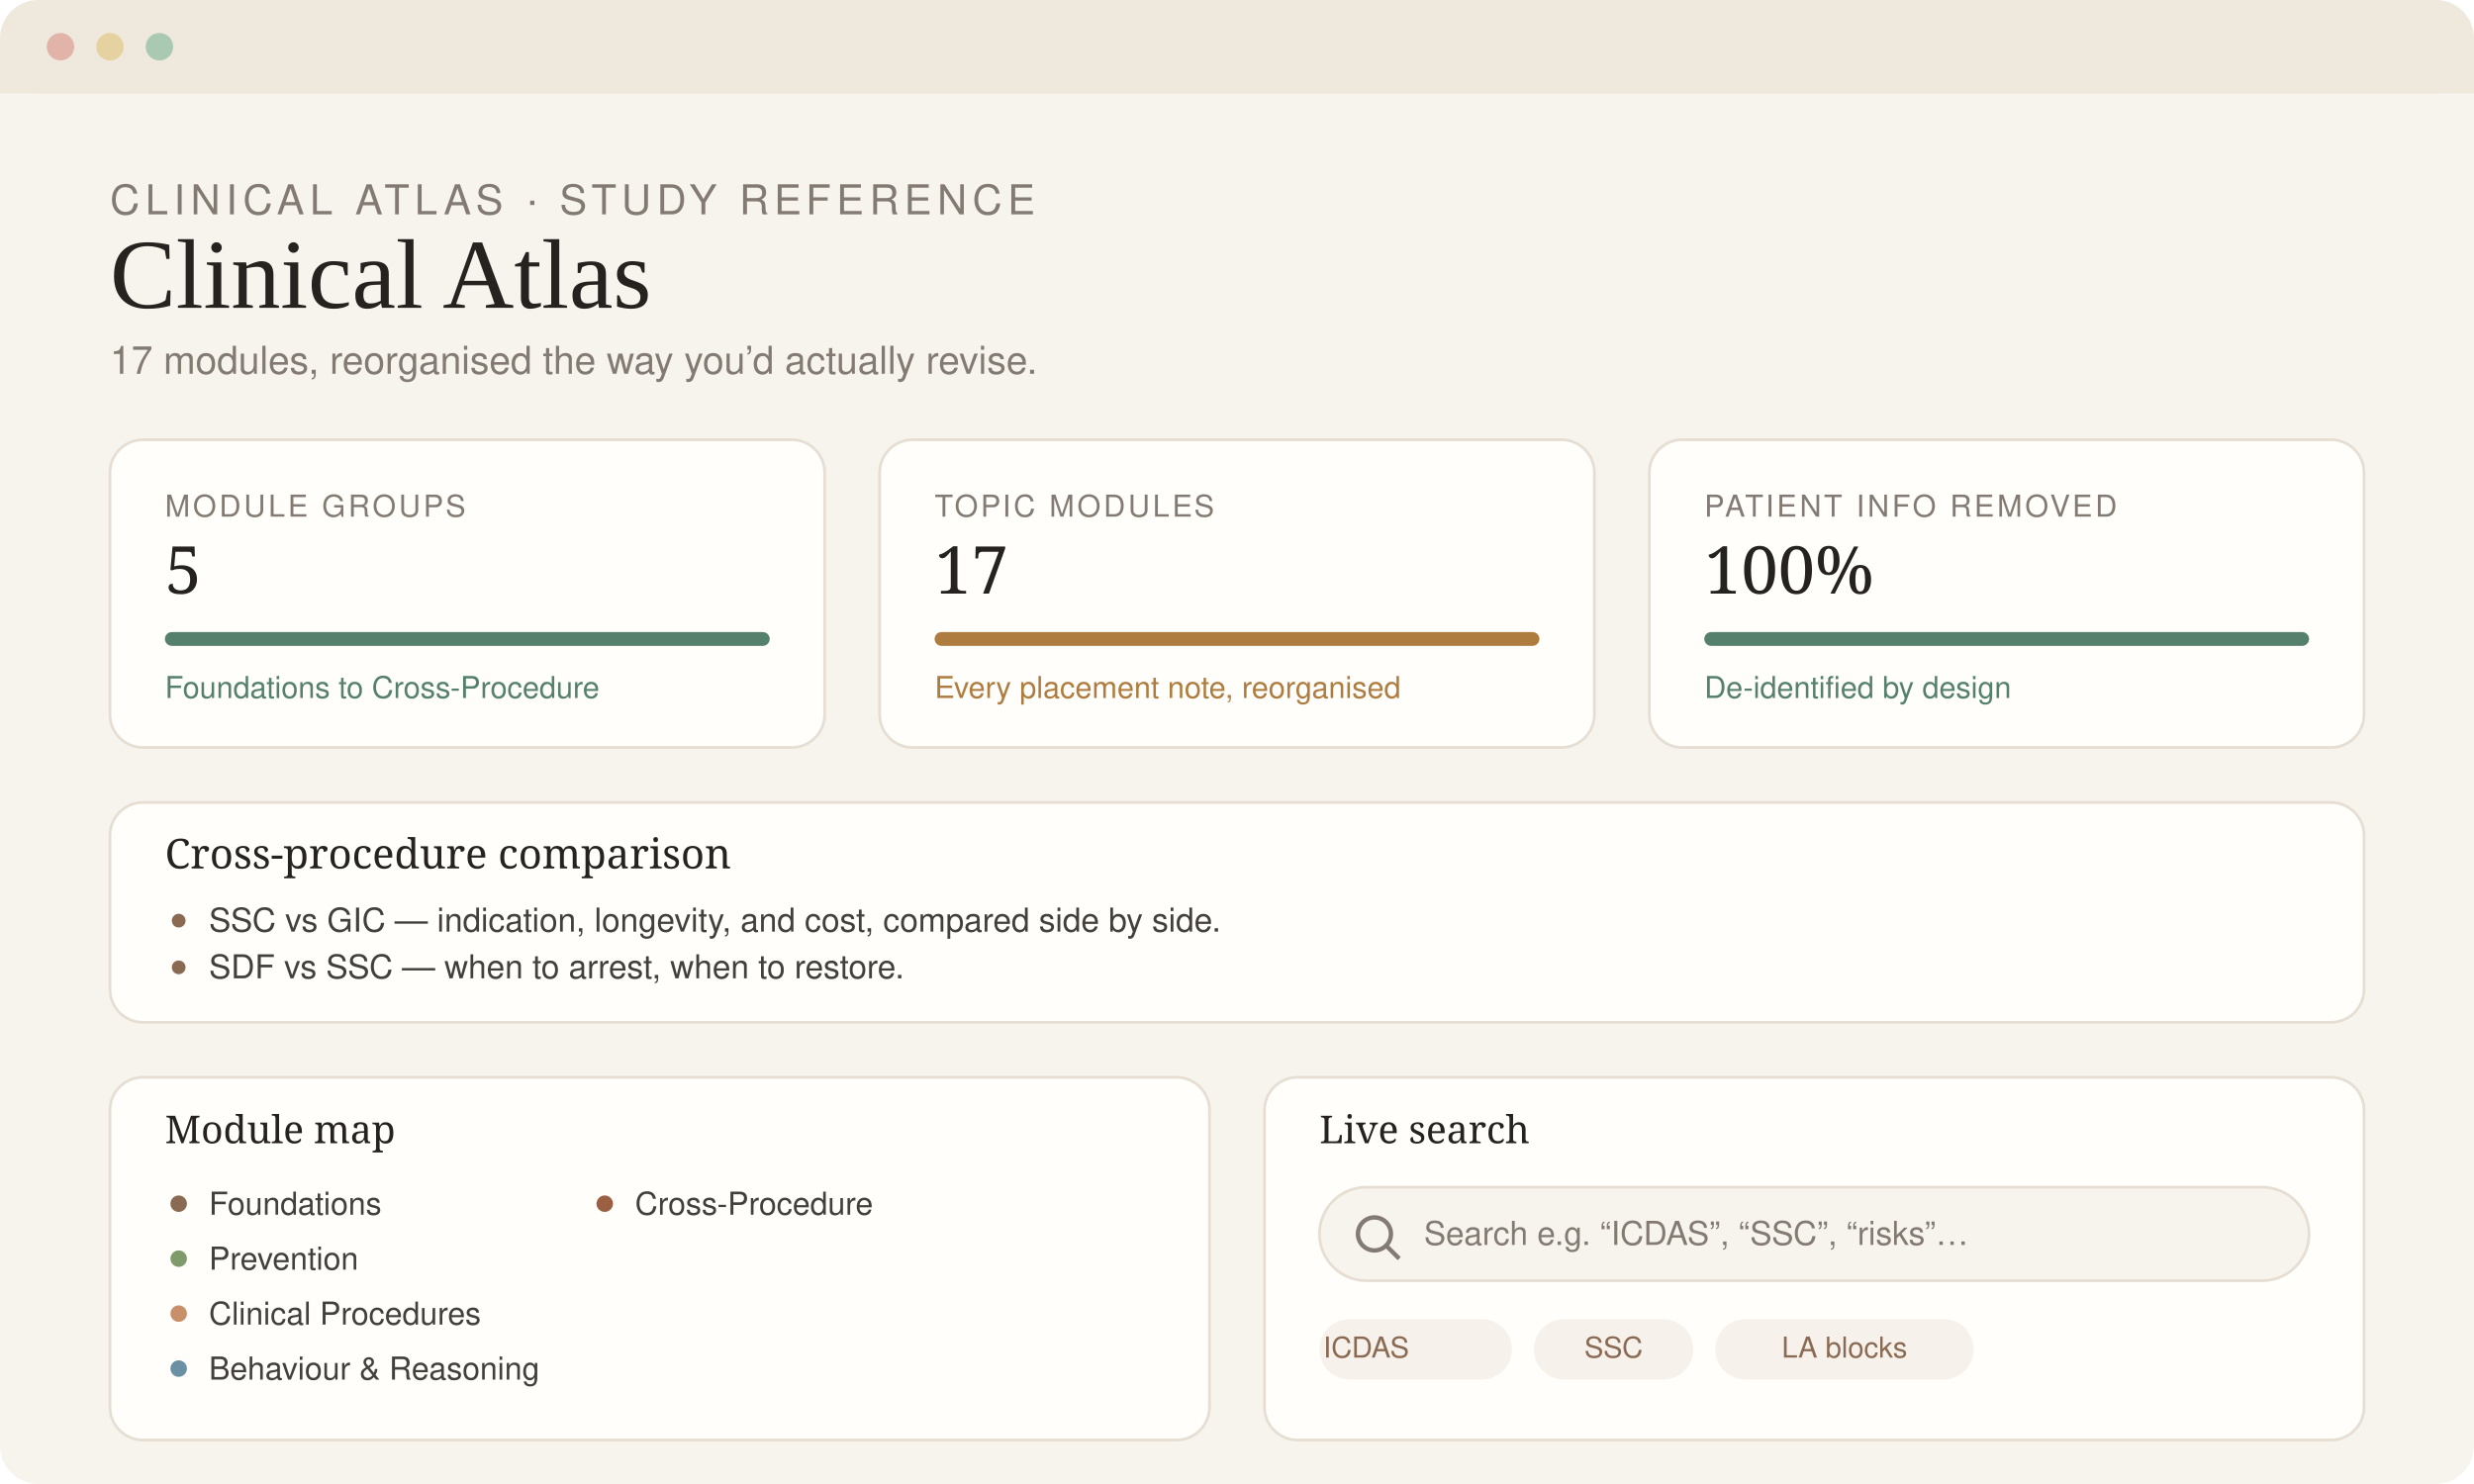
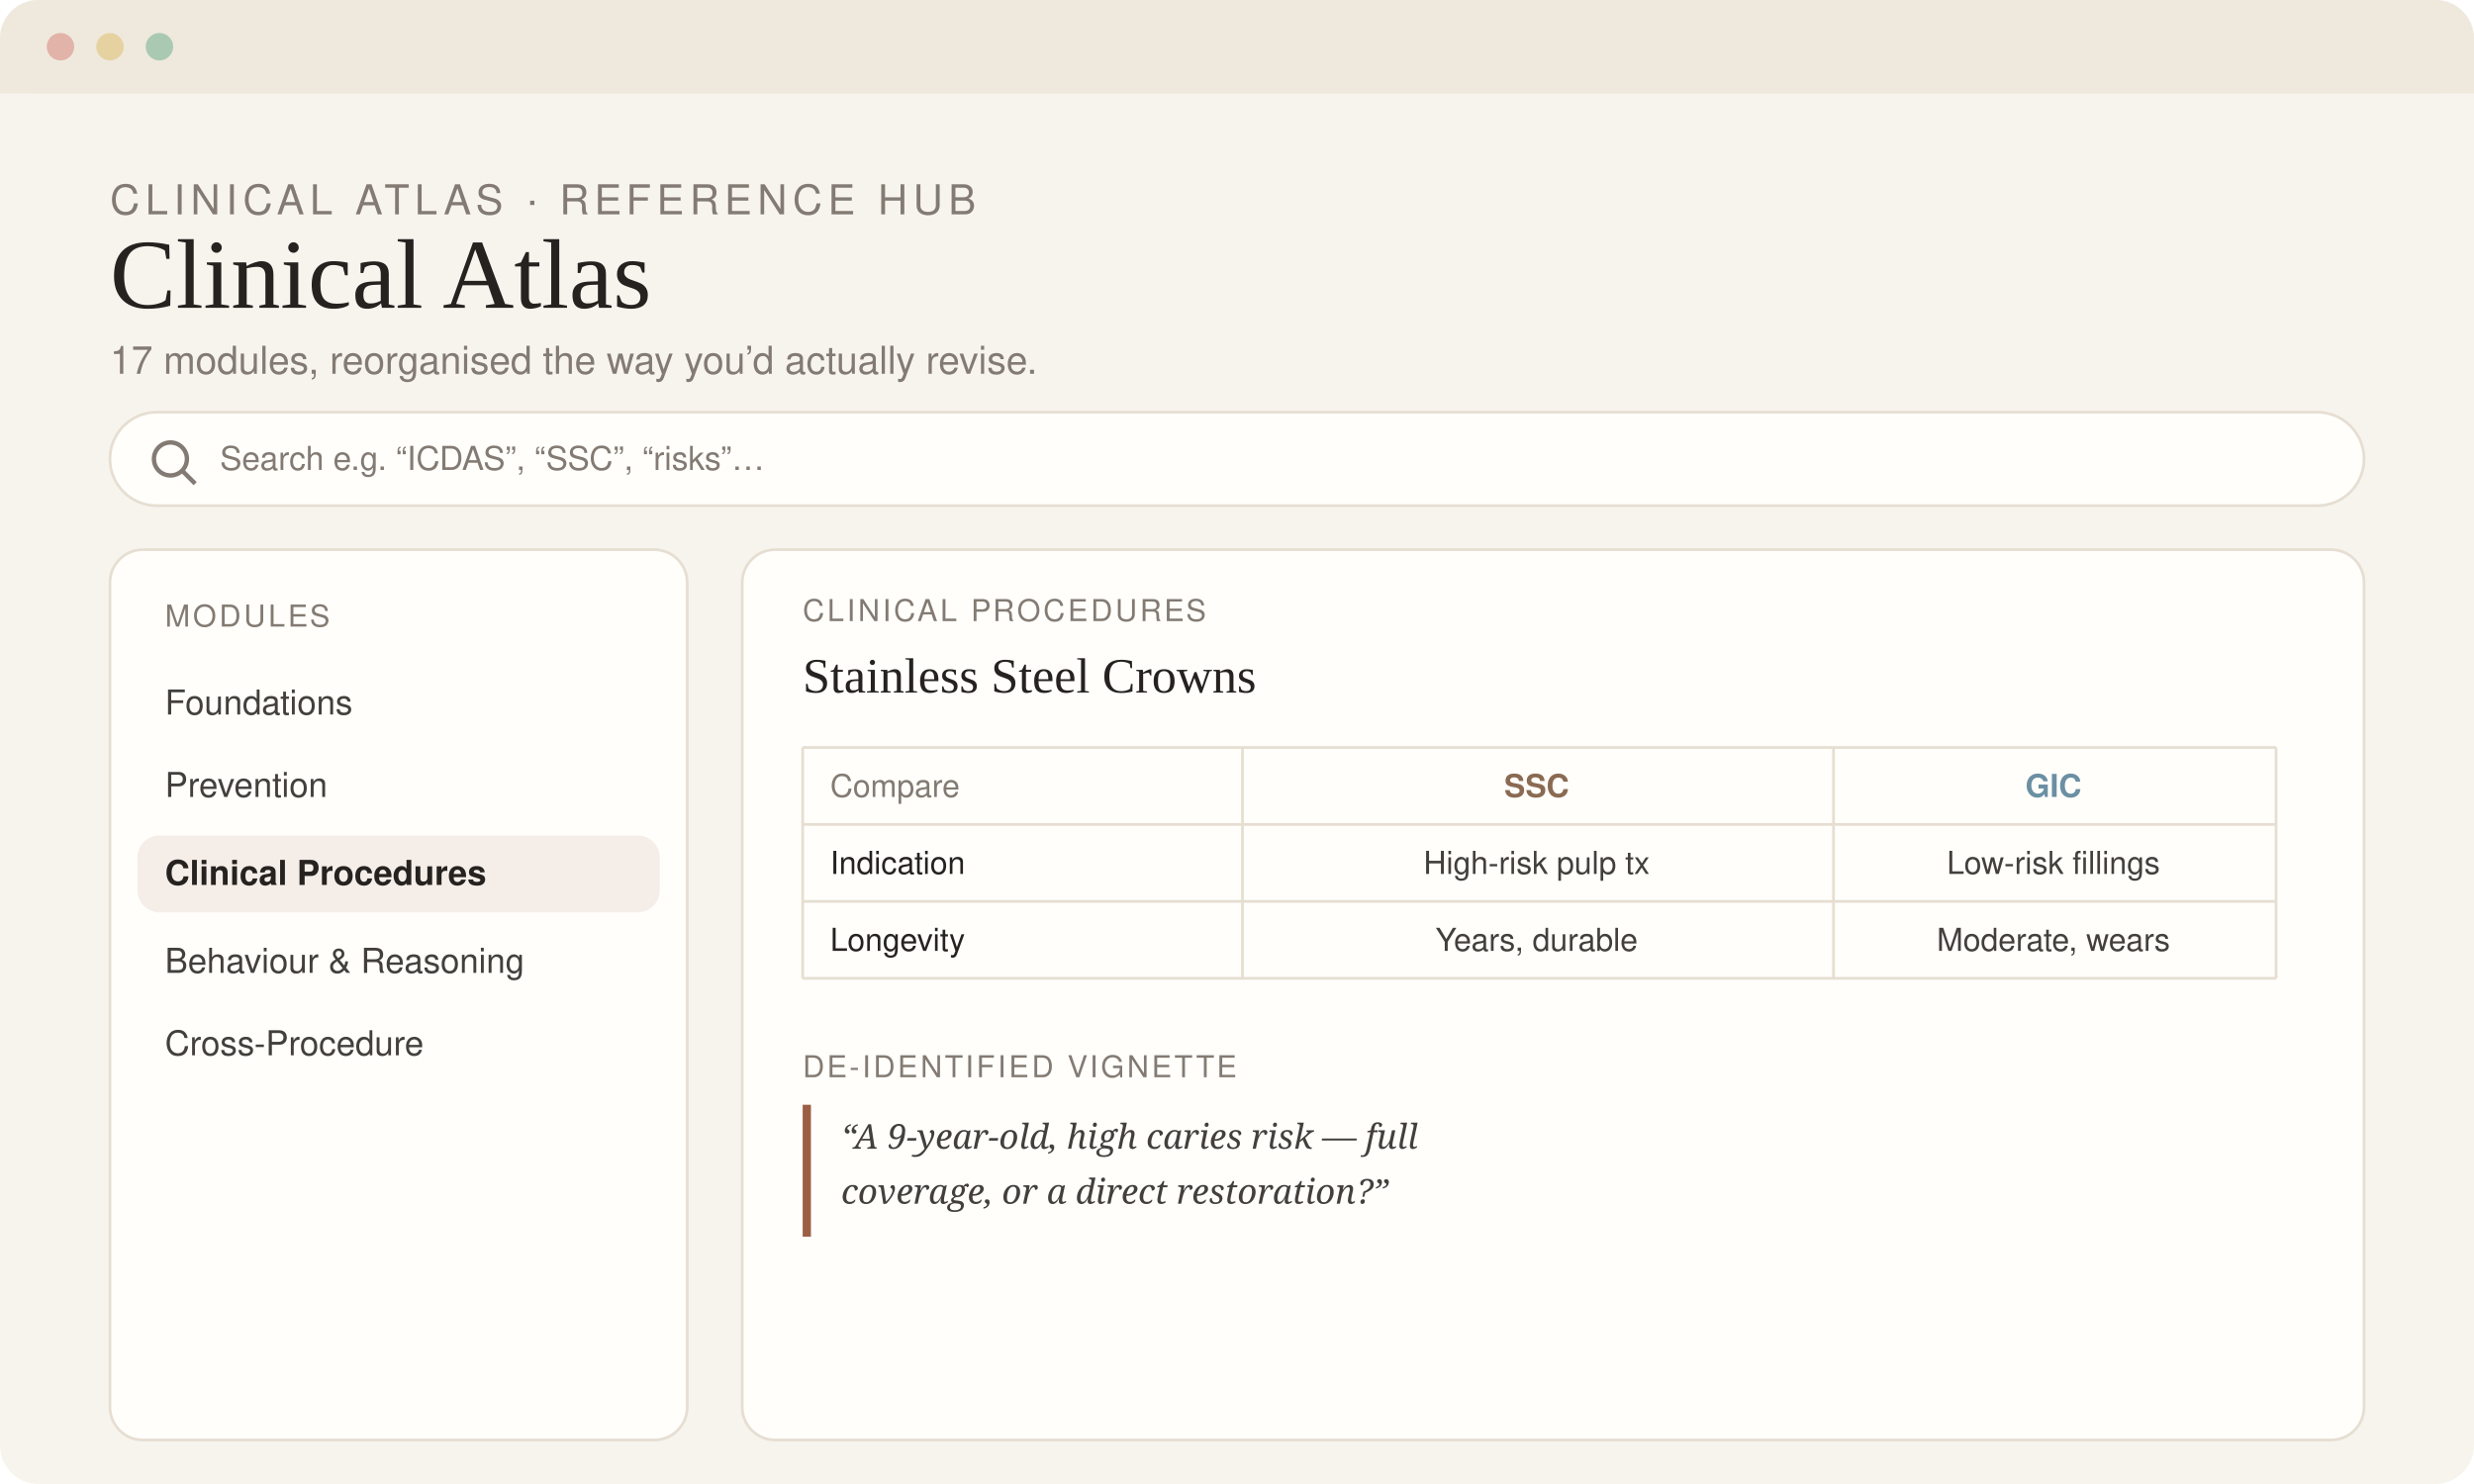
<svg xmlns="http://www.w3.org/2000/svg" viewBox="0 0 900 540" font-family="Georgia, 'Times New Roman', serif">
  <rect width="900" height="540" fill="#f7f4ee" rx="14" />
  <rect x="0" y="0" width="900" height="34" fill="#efe9dd" rx="14" />
  <rect x="0" y="20" width="900" height="14" fill="#efe9dd" />
  <circle cx="22" cy="17" r="5" fill="#e2b3a8" />
  <circle cx="40" cy="17" r="5" fill="#e6d2a0" />
  <circle cx="58" cy="17" r="5" fill="#a9c9b3" />
-   <text x="40" y="78" font-size="15" letter-spacing="2" fill="#837b73" font-family="Helvetica, Arial, sans-serif">CLINICAL ATLAS · STUDY REFERENCE</text>
+   <text x="40" y="78" font-size="15" letter-spacing="2" fill="#837b73" font-family="Helvetica, Arial, sans-serif">CLINICAL ATLAS · REFERENCE HUB</text>
  <text x="40" y="112" font-size="36" fill="#262220">Clinical Atlas</text>
  <text x="40" y="136" font-size="14" fill="#837b73" font-family="Helvetica, Arial, sans-serif">17 modules, reorganised the way you’d actually revise.</text>
  <g font-family="Helvetica, Arial, sans-serif">
-     <rect x="40" y="160" width="260" height="112" rx="12" fill="#fffefb" stroke="#e6ded2" />
-     <text x="60" y="188" font-size="11" letter-spacing="1" fill="#837b73">MODULE GROUPS</text>
-     <text x="60" y="216" font-size="24" fill="#262220" font-family="Georgia, serif">5</text>
-     <rect x="60" y="230" width="220" height="5" rx="2.5" fill="#efe9dd" />
-     <rect x="60" y="230" width="220" height="5" rx="2.5" fill="#55806b" />
-     <text x="60" y="254" font-size="11" fill="#55806b">Foundations to Cross-Procedure</text>
-     <rect x="320" y="160" width="260" height="112" rx="12" fill="#fffefb" stroke="#e6ded2" />
-     <text x="340" y="188" font-size="11" letter-spacing="1" fill="#837b73">TOPIC MODULES</text>
-     <text x="340" y="216" font-size="24" fill="#262220" font-family="Georgia, serif">17</text>
-     <rect x="340" y="230" width="220" height="5" rx="2.5" fill="#efe9dd" />
-     <rect x="340" y="230" width="220" height="5" rx="2.5" fill="#af7c3f" />
-     <text x="340" y="254" font-size="11" fill="#af7c3f">Every placement note, reorganised</text>
-     <rect x="600" y="160" width="260" height="112" rx="12" fill="#fffefb" stroke="#e6ded2" />
-     <text x="620" y="188" font-size="11" letter-spacing="1" fill="#837b73">PATIENT INFO REMOVED</text>
-     <text x="620" y="216" font-size="24" fill="#262220" font-family="Georgia, serif">100%</text>
-     <rect x="620" y="230" width="220" height="5" rx="2.5" fill="#efe9dd" />
-     <rect x="620" y="230" width="220" height="5" rx="2.5" fill="#55806b" />
-     <text x="620" y="254" font-size="11" fill="#55806b">De-identified by design</text>
+     <rect x="40" y="150" width="820" height="34" rx="17" fill="#fffefb" stroke="#e6ded2" />
+     <circle cx="62" cy="167" r="6" fill="none" stroke="#837b73" stroke-width="1.6" />
+     <line x1="66.5" y1="171.5" x2="71" y2="176" stroke="#837b73" stroke-width="1.6" />
+     <text x="80" y="171" font-size="12" fill="#837b73">Search e.g. “ICDAS”, “SSC”, “risks”…</text>
  </g>
  <g font-family="Helvetica, Arial, sans-serif">
-     <rect x="40" y="292" width="820" height="80" rx="12" fill="#fffefb" stroke="#e6ded2" />
-     <text x="60" y="316" font-size="15" fill="#262220" font-family="Georgia, serif">Cross-procedure comparison</text>
-     <circle cx="65" cy="335" r="2.5" fill="#8a6a52" />
-     <text x="76" y="339" font-size="12" fill="#43403c">SSC vs GIC — indication, longevity, and cost, compared side by side.</text>
-     <circle cx="65" cy="352" r="2.5" fill="#8a6a52" />
-     <text x="76" y="356" font-size="12" fill="#43403c">SDF vs SSC — when to arrest, when to restore.</text>
+     <rect x="40" y="200" width="210" height="324" rx="12" fill="#fffefb" stroke="#e6ded2" />
+     <text x="60" y="228" font-size="11" letter-spacing="1" fill="#837b73">MODULES</text>
+     <text x="60" y="260" font-size="12.5" fill="#43403c">Foundations</text>
+     <text x="60" y="290" font-size="12.5" fill="#43403c">Prevention</text>
+     <rect x="50" y="304" width="190" height="28" rx="8" fill="rgba(155,95,68,0.1)" />
+     <text x="60" y="322" font-size="12.5" font-weight="600" fill="#262220">Clinical Procedures</text>
+     <text x="60" y="354" font-size="12.5" fill="#43403c">Behaviour &amp; Reasoning</text>
+     <text x="60" y="384" font-size="12.5" fill="#43403c">Cross-Procedure</text>
  </g>
-   <g font-family="Helvetica, Arial, sans-serif">
-     <rect x="40" y="392" width="400" height="132" rx="12" fill="#fffefb" stroke="#e6ded2" />
-     <text x="60" y="416" font-size="14" fill="#262220" font-family="Georgia, serif">Module map</text>
-     <g font-size="11.5" fill="#43403c">
-       <circle cx="65" cy="438" r="3" fill="#8a6a52" />
-       <text x="76" y="442">Foundations</text>
-       <circle cx="65" cy="458" r="3" fill="#7f9b6b" />
-       <text x="76" y="462">Prevention</text>
-       <circle cx="65" cy="478" r="3" fill="#c98f6b" />
-       <text x="76" y="482">Clinical Procedures</text>
-       <circle cx="65" cy="498" r="3" fill="#6b8fa3" />
-       <text x="76" y="502">Behaviour &amp; Reasoning</text>
-       <circle cx="220" cy="438" r="3" fill="#9b5f44" />
-       <text x="231" y="442">Cross-Procedure</text>
+   <g>
+     <rect x="270" y="200" width="590" height="324" rx="12" fill="#fffefb" stroke="#e6ded2" />
+     <text x="292" y="226" font-size="11" letter-spacing="1" fill="#837b73" font-family="Helvetica, Arial, sans-serif">CLINICAL PROCEDURES</text>
+     <text x="292" y="252" font-size="18" fill="#262220">Stainless Steel Crowns</text>
+     <g font-family="Helvetica, Arial, sans-serif" font-size="11.5">
+       <line x1="292" y1="272" x2="828" y2="272" stroke="#e6ded2" />
+       <line x1="292" y1="300" x2="828" y2="300" stroke="#e6ded2" />
+       <line x1="292" y1="328" x2="828" y2="328" stroke="#e6ded2" />
+       <line x1="292" y1="356" x2="828" y2="356" stroke="#e6ded2" />
+       <line x1="292" y1="272" x2="292" y2="356" stroke="#e6ded2" />
+       <line x1="452" y1="272" x2="452" y2="356" stroke="#e6ded2" />
+       <line x1="667" y1="272" x2="667" y2="356" stroke="#e6ded2" />
+       <line x1="828" y1="272" x2="828" y2="356" stroke="#e6ded2" />
+       <text x="302" y="290" fill="#837b73">Compare</text>
+       <text x="559" y="290" text-anchor="middle" font-weight="600" fill="#8a6a52">SSC</text>
+       <text x="747" y="290" text-anchor="middle" font-weight="600" fill="#6b8fa3">GIC</text>
+       <text x="302" y="318" fill="#262220">Indication</text>
+       <text x="559" y="318" text-anchor="middle" fill="#43403c">High-risk pulp tx</text>
+       <text x="747" y="318" text-anchor="middle" fill="#43403c">Low-risk fillings</text>
+       <text x="302" y="346" fill="#262220">Longevity</text>
+       <text x="559" y="346" text-anchor="middle" fill="#43403c">Years, durable</text>
+       <text x="747" y="346" text-anchor="middle" fill="#43403c">Moderate, wears</text>
    </g>
-     <rect x="460" y="392" width="400" height="132" rx="12" fill="#fffefb" stroke="#e6ded2" />
-     <text x="480" y="416" font-size="14" fill="#262220" font-family="Georgia, serif">Live search</text>
-     <rect x="480" y="432" width="360" height="34" rx="17" fill="#f7f4ee" stroke="#e6ded2" />
-     <circle cx="500" cy="449" r="6" fill="none" stroke="#837b73" stroke-width="1.6" />
-     <line x1="504.5" y1="453.5" x2="509" y2="458" stroke="#837b73" stroke-width="1.6" />
-     <text x="518" y="453" font-size="12" fill="#837b73">Search e.g. “ICDAS”, “SSC”, “risks”…</text>
-     <g font-size="10.5" fill="#8a6a52">
-       <rect x="480" y="480" width="70" height="22" rx="11" fill="rgba(155,95,68,0.08)" />
-       <text x="497" y="494" text-anchor="middle">ICDAS</text>
-       <rect x="558" y="480" width="58" height="22" rx="11" fill="rgba(155,95,68,0.08)" />
-       <text x="587" y="494" text-anchor="middle">SSC</text>
-       <rect x="624" y="480" width="94" height="22" rx="11" fill="rgba(155,95,68,0.08)" />
-       <text x="671" y="494" text-anchor="middle">LA blocks</text>
+     <g font-family="Helvetica, Arial, sans-serif">
+       <text x="292" y="392" font-size="11" letter-spacing="1" fill="#837b73">DE-IDENTIFIED VIGNETTE</text>
+       <rect x="292" y="402" width="3" height="48" fill="#9b5f44" />
+       <text x="306" y="418" font-size="12.5" font-style="italic" fill="#43403c" font-family="Georgia, serif">“A 9-year-old, high caries risk — full</text>
+       <text x="306" y="438" font-size="12.5" font-style="italic" fill="#43403c" font-family="Georgia, serif">coverage, or a direct restoration?”</text>
    </g>
  </g>
</svg>
